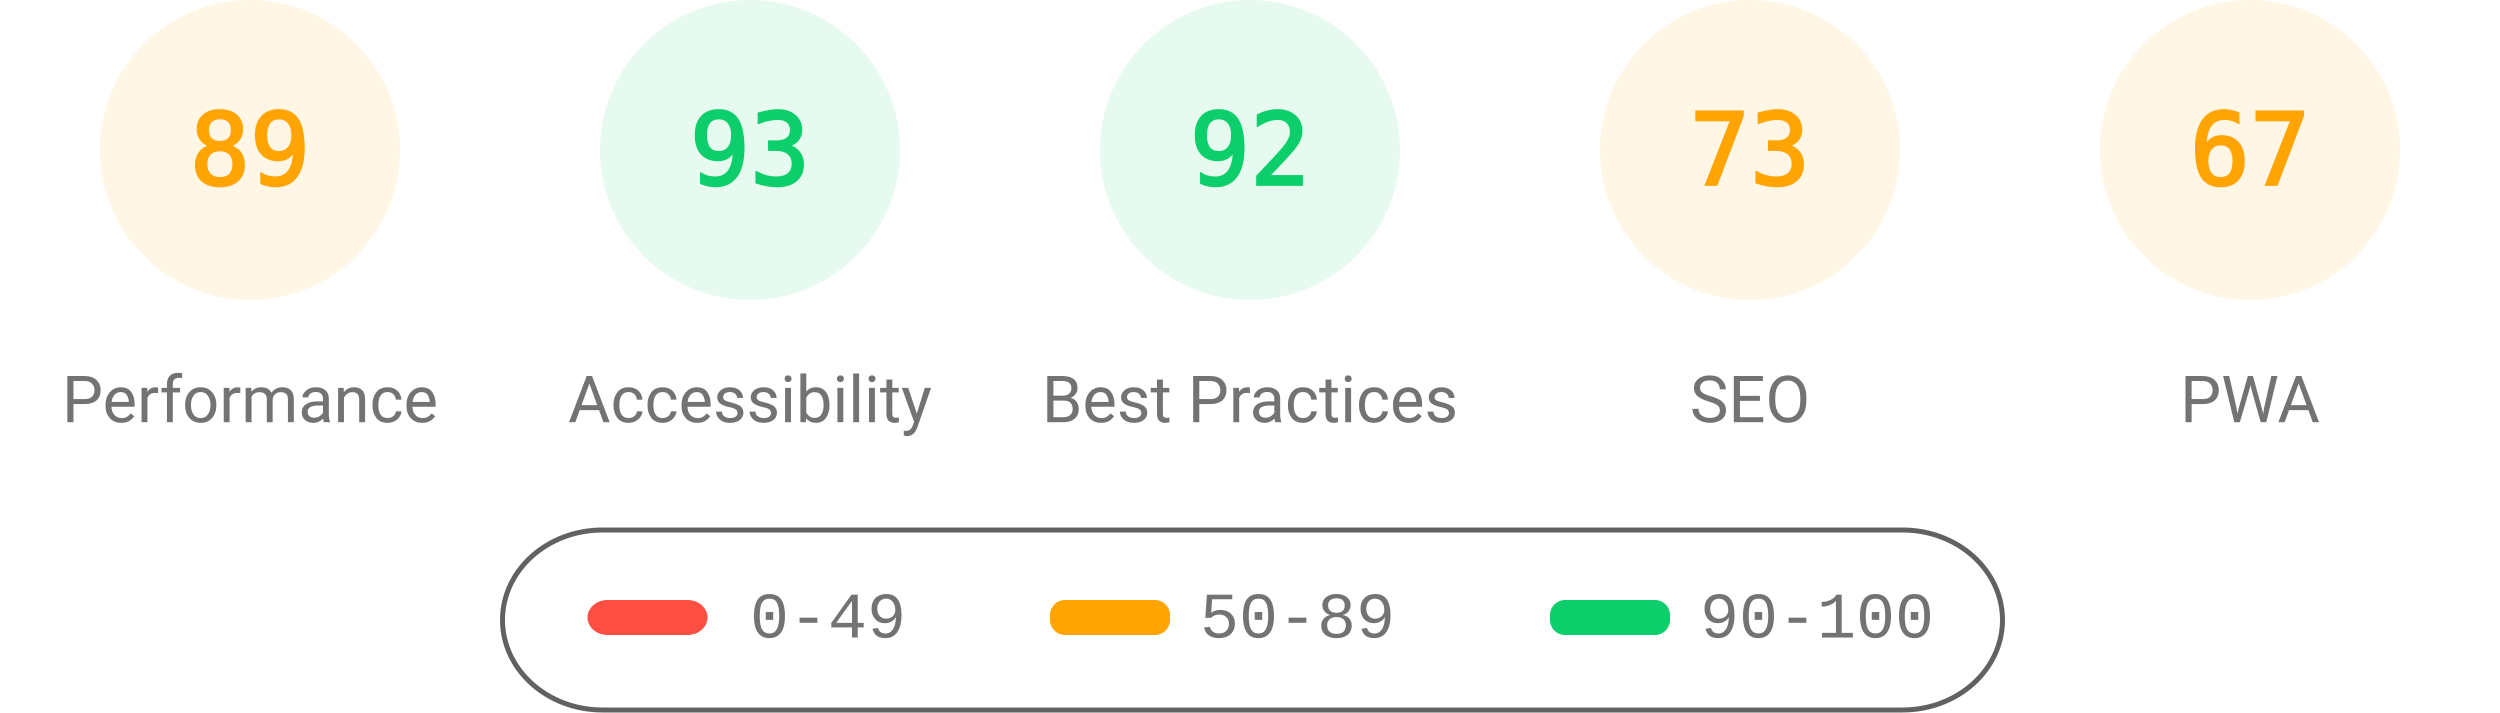
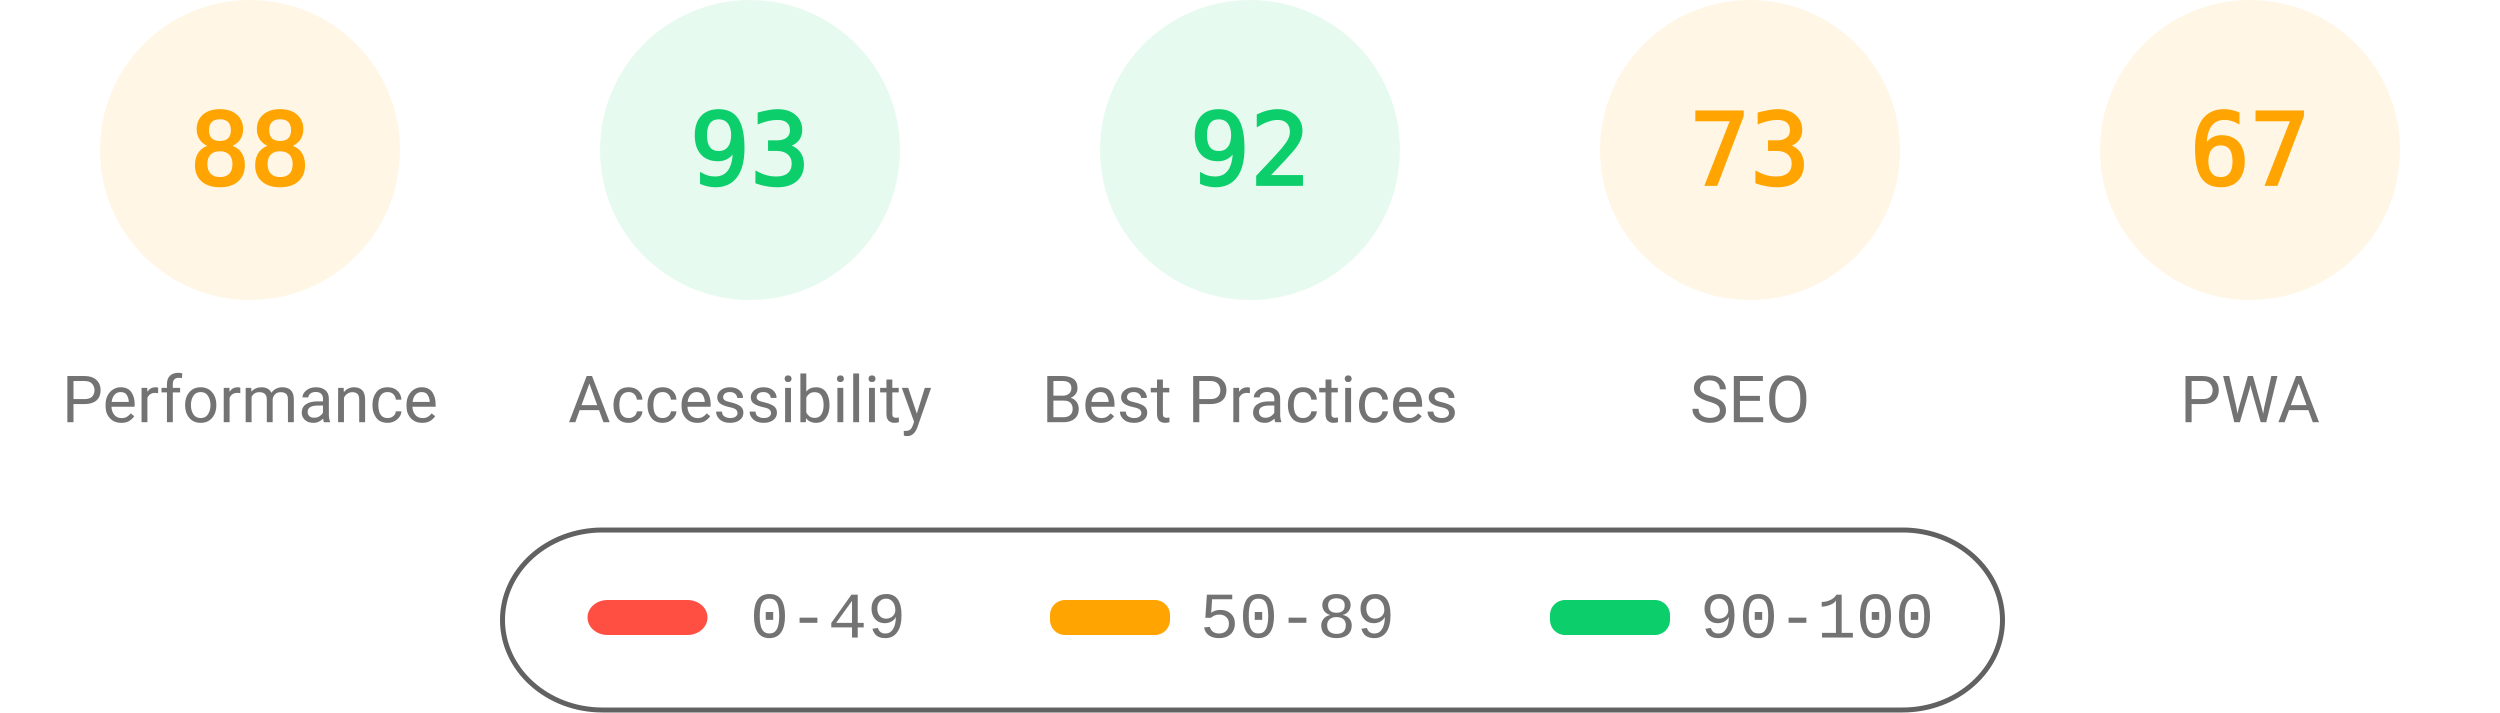
<svg xmlns="http://www.w3.org/2000/svg" fill="none" width="1000" height="285">
  <style>.gauge-base{opacity:.1}.gauge-arc{fill:none;animation-delay:250ms;stroke-linecap:round;transform:rotate(-90deg);transform-origin:100px 60px;animation:load-gauge 1s ease forwards}.guage-text{font-size:40px;font-family:monospace;text-align:center}.guage-red{color:#ff4e42;fill:#ff4e42;stroke:#ff4e42}.guage-orange{color:#ffa400;fill:#ffa400;stroke:#ffa400}.guage-green{color:#0cce6b;fill:#0cce6b;stroke:#0cce6b}.guage-undefined{color:#5c5c5c;fill:#5c5c5c;stroke:#5c5c5c}.guage-title{color:#737373;fill:#737373;stroke:none;font-size:26px;line-height:26px;font-family:Roboto,Halvetica,Arial,sans-serif}@keyframes load-gauge{from{stroke-dasharray:0 352.858}}</style>
  <svg class="guage-div guage-perf guage-orange" viewBox="0 0 200 200" width="200" height="200">
    <circle class="gauge-base" r="56" cx="100" cy="60" stroke-width="8" />
-     <circle class="gauge-arc guage-arc-1" r="56" cx="100" cy="60" stroke-width="8" style="stroke-dasharray:313.154,351.858" />
-     <text class="guage-text" x="100" y="60" alignment-baseline="central" dominant-baseline="central" text-anchor="middle">89</text>
+     <circle class="gauge-arc guage-arc-1" r="56" cx="100" cy="60" stroke-width="8" style="stroke-dasharray:309.635,351.858" />
+     <text class="guage-text" x="100" y="60" alignment-baseline="central" dominant-baseline="central" text-anchor="middle">88</text>
    <text class="guage-title" x="100" y="160" alignment-baseline="central" dominant-baseline="central" text-anchor="middle">Performance</text>
  </svg>
  <svg class="guage-div guage-acc guage-green" viewBox="0 0 200 200" width="200" height="200" x="200">
    <circle class="gauge-base" r="56" cx="100" cy="60" stroke-width="8" />
    <circle class="gauge-arc guage-arc-2" r="56" cx="100" cy="60" stroke-width="8" style="stroke-dasharray:327.228,351.858" />
    <text class="guage-text" x="100" y="60" alignment-baseline="central" dominant-baseline="central" text-anchor="middle">93</text>
    <text class="guage-title" x="100" y="160" alignment-baseline="central" dominant-baseline="central" text-anchor="middle">Accessibility</text>
  </svg>
  <svg class="guage-div guage-best guage-green" viewBox="0 0 200 200" width="200" height="200" x="400">
    <circle class="gauge-base" r="56" cx="100" cy="60" stroke-width="8" />
    <circle class="gauge-arc guage-arc-3" r="56" cx="100" cy="60" stroke-width="8" style="stroke-dasharray:323.709,351.858" />
    <text class="guage-text" x="100" y="60" alignment-baseline="central" dominant-baseline="central" text-anchor="middle">92</text>
    <text class="guage-title" x="100" y="160" alignment-baseline="central" dominant-baseline="central" text-anchor="middle">Best Practices</text>
  </svg>
  <svg class="guage-div guage-seo guage-orange" viewBox="0 0 200 200" width="200" height="200" x="600">
    <circle class="gauge-base" r="56" cx="100" cy="60" stroke-width="8" />
    <circle class="gauge-arc guage-arc-4" r="56" cx="100" cy="60" stroke-width="8" style="stroke-dasharray:256.856,351.858" />
    <text class="guage-text" x="100" y="60" alignment-baseline="central" dominant-baseline="central" text-anchor="middle">73</text>
    <text class="guage-title" x="100" y="160" alignment-baseline="central" dominant-baseline="central" text-anchor="middle">SEO</text>
  </svg>
  <svg class="guage-div guage-pwa guage-orange" viewBox="0 0 200 200" width="200" height="200" x="800">
    <circle class="gauge-base" r="56" cx="100" cy="60" stroke-width="8" />
    <circle class="gauge-arc guage-arc-4" r="56" cx="100" cy="60" stroke-width="8" style="stroke-dasharray:235.745,351.858" />
    <text class="guage-text" x="100" y="60" alignment-baseline="central" dominant-baseline="central" text-anchor="middle">67</text>
    <text class="guage-title" x="100" y="160" alignment-baseline="central" dominant-baseline="central" text-anchor="middle">PWA</text>
  </svg>
  <svg width="604" height="76" x="200" y="210">
    <path fill="none" id="canvas_background" d="M-1-1h604v80H-1z" />
    <rect fill-opacity="0" stroke="#616161" stroke-width="2" rx="40" id="svg_2" height="72" width="600" y="2" x="1" fill="#000" />
    <rect stroke="#000" rx="8" id="svg_3" height="14" width="48" y="30" x="35" stroke-opacity="null" stroke-width="0" fill="#ff4e42" />
    <rect stroke="#000" rx="6" id="svg_4" height="14" width="48" y="30" x="220" stroke-opacity="null" stroke-width="0" fill="#ffa400" />
    <rect stroke="#000" rx="6" id="svg_5" height="14" width="48" y="30" x="420" stroke-opacity="null" stroke-width="0" fill="#0cce6b" />
    <text xml:space="preserve" text-anchor="start" font-family="'Courier New', Courier, monospace" font-size="26" id="svg_6" y="45" x="100" stroke-opacity="null" stroke-width="0" stroke="#000" fill="#737373">0-49</text>
    <text xml:space="preserve" text-anchor="start" font-family="'Courier New', Courier, monospace" font-size="26" id="svg_7" y="45" x="280" stroke-opacity="null" stroke-width="0" stroke="#000" fill="#737373">50-89</text>
    <text xml:space="preserve" text-anchor="start" font-family="'Courier New', Courier, monospace" font-size="26" id="svg_8" y="45" x="480" stroke-opacity="null" stroke-width="0" stroke="#000" fill="#737373">90-100</text>
  </svg>
</svg>
